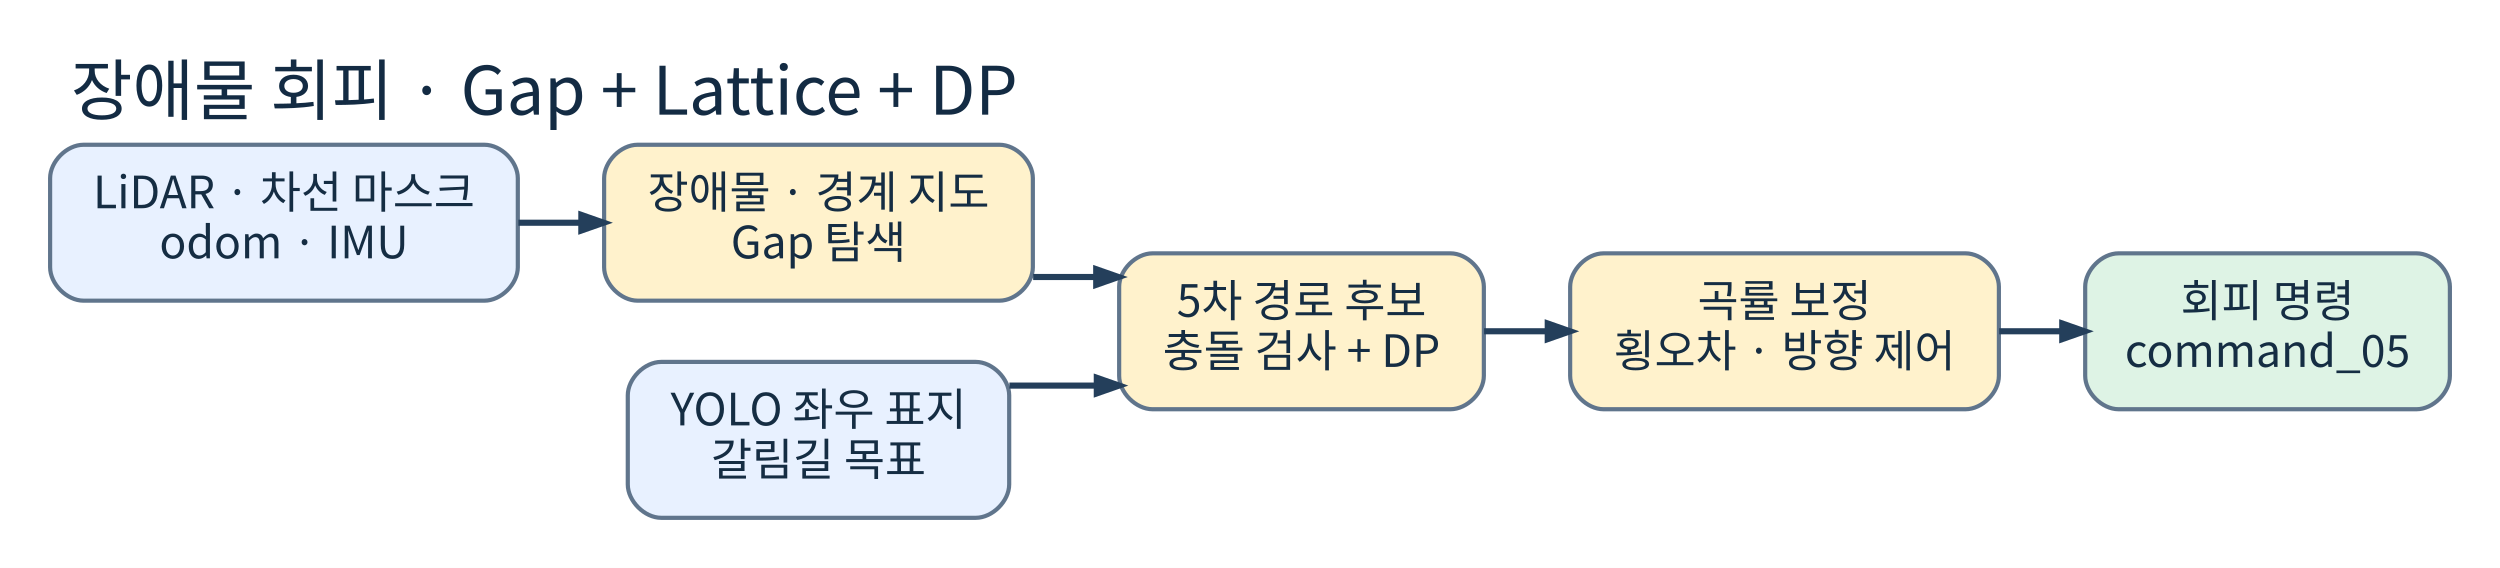
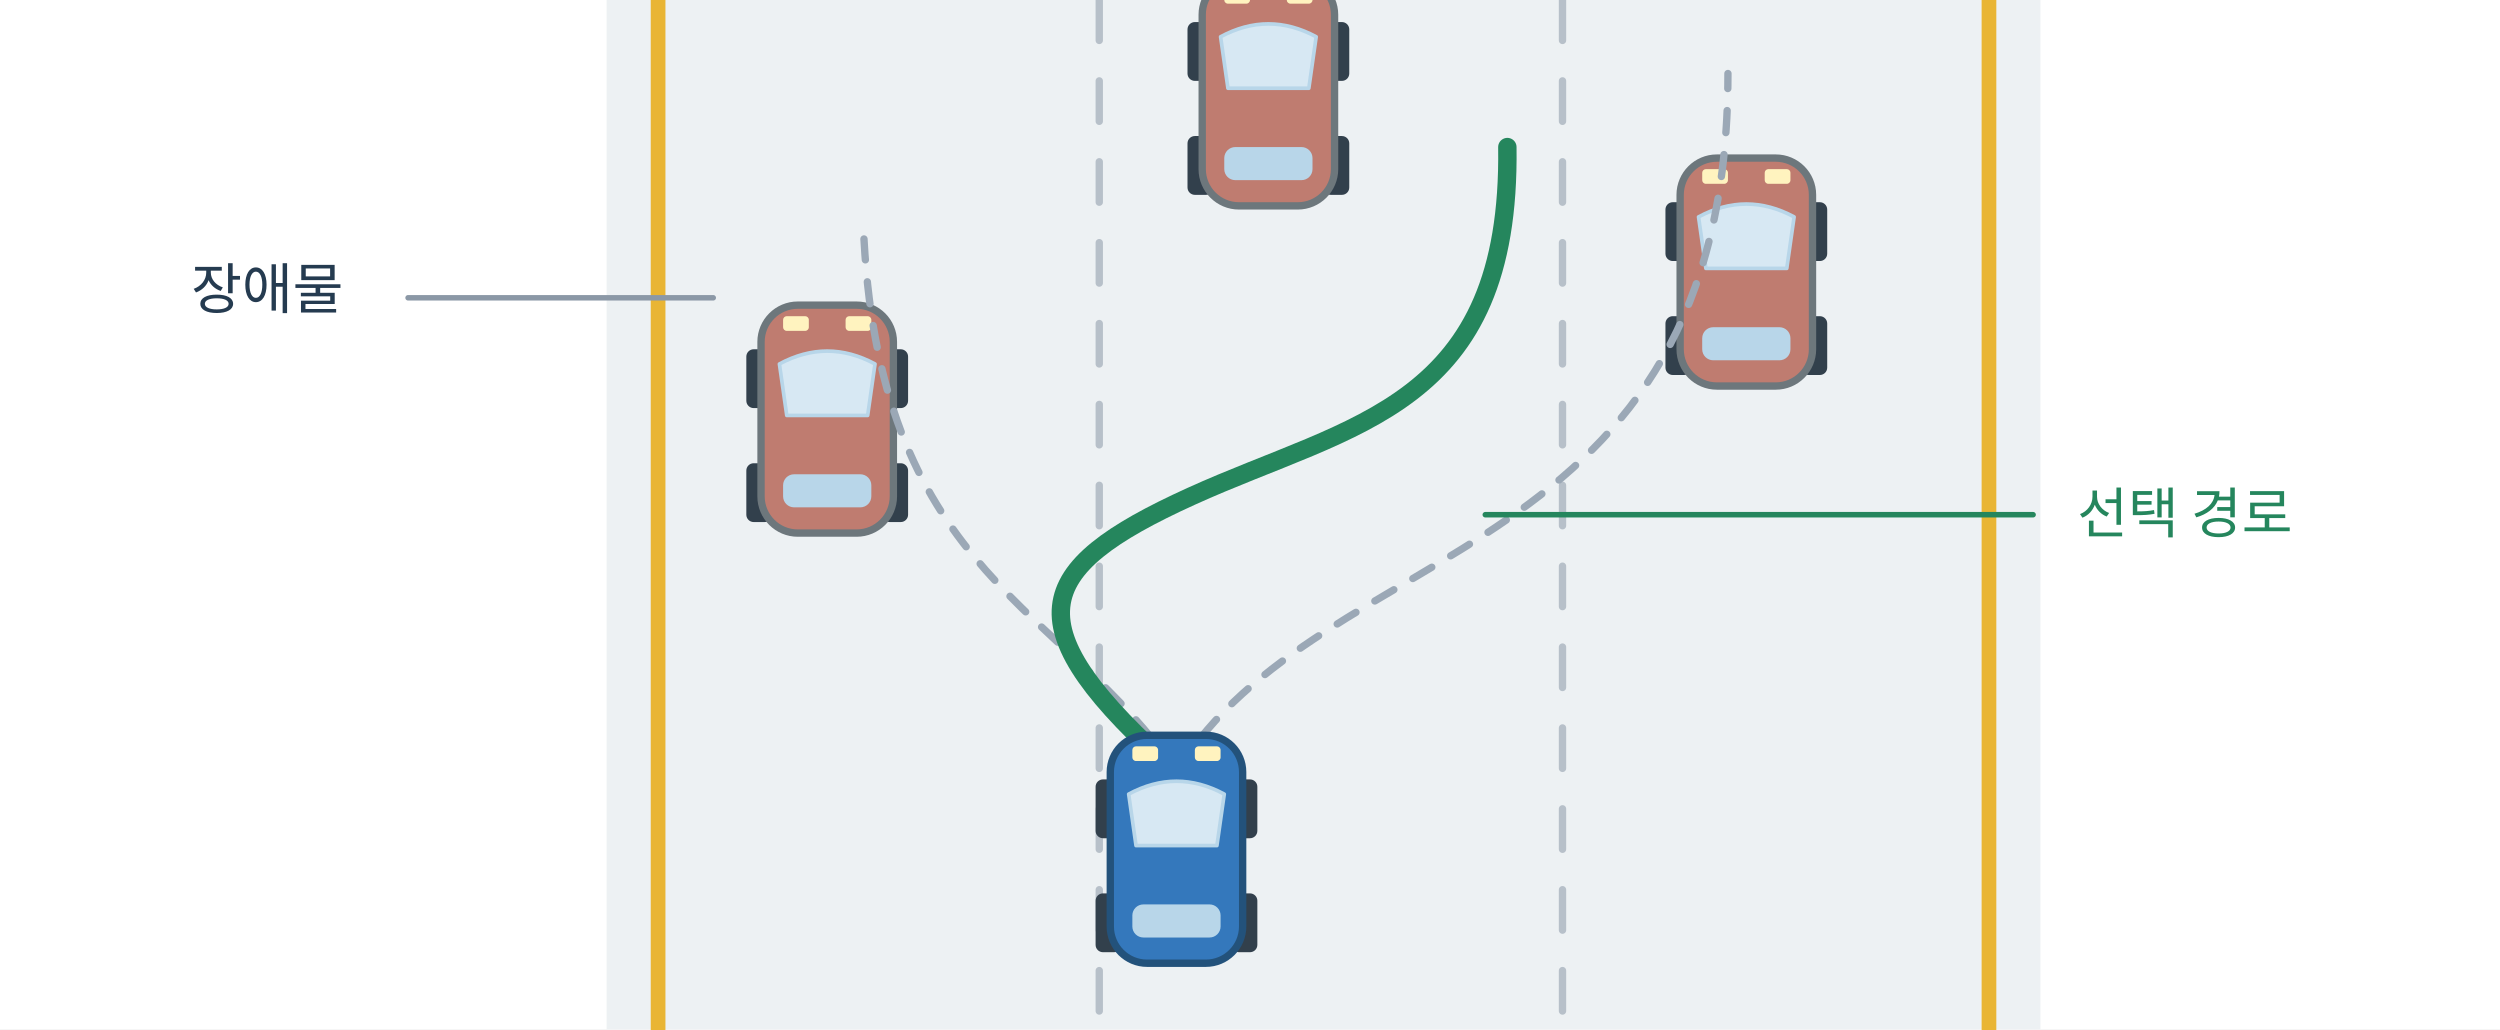
- <svg xmlns="http://www.w3.org/2000/svg" width="898pt" height="204pt" viewBox="0.00 0.00 898.00 204.00">
-   <g id="graph0" class="graph" transform="scale(1 1) rotate(0) translate(18 186)">
-     <polygon fill="white" stroke="transparent" points="-18,18 -18,-186 880,-186 880,18 -18,18" />
-     <text text-anchor="middle" x="177.5" y="-144.8" font-family="Noto Sans CJK KR" font-size="24.00" fill="#132b43">장애물 회피 · Gap + Lattice + DP</text>
-     <g id="node1" class="node">
-       <path fill="#e8f1ff" stroke="#60758c" stroke-width="1.5" d="M156,-134C156,-134 12,-134 12,-134 6,-134 0,-128 0,-122 0,-122 0,-90 0,-90 0,-84 6,-78 12,-78 12,-78 156,-78 156,-78 162,-78 168,-84 168,-90 168,-90 168,-122 168,-122 168,-128 162,-134 156,-134" />
-       <text text-anchor="middle" x="84" y="-111.2" font-family="Noto Sans CJK KR" font-size="16.00" fill="#152d43">LiDAR · 차선 마스크</text>
-       <text text-anchor="middle" x="84" y="-93.2" font-family="Noto Sans CJK KR" font-size="16.00" fill="#152d43">odom · IMU</text>
-     </g>
-     <g id="node2" class="node">
-       <path fill="#fff2cc" stroke="#60758c" stroke-width="1.5" d="M341,-134C341,-134 211,-134 211,-134 205,-134 199,-128 199,-122 199,-122 199,-90 199,-90 199,-84 205,-78 211,-78 211,-78 341,-78 341,-78 347,-78 353,-84 353,-90 353,-90 353,-122 353,-122 353,-128 347,-134 341,-134" />
-       <text text-anchor="middle" x="276" y="-111.2" font-family="Noto Sans CJK KR" font-size="16.00" fill="#152d43">장애물 · 경계 지도</text>
-       <text text-anchor="middle" x="276" y="-93.2" font-family="Noto Sans CJK KR" font-size="16.00" fill="#152d43">Gap 탐색</text>
-     </g>
-     <g id="edge1" class="edge">
-       <path fill="none" stroke="#243f5b" stroke-width="2.2" d="M168.21,-106C168.21,-106 190.82,-106 190.82,-106" />
-       <polygon fill="#243f5b" stroke="#243f5b" stroke-width="2.2" points="190.82,-108.8 198.82,-106 190.81,-103.2 190.82,-108.8" />
-     </g>
-     <g id="node3" class="node">
-       <path fill="#fff2cc" stroke="#60758c" stroke-width="1.5" d="M503,-95C503,-95 396,-95 396,-95 390,-95 384,-89 384,-83 384,-83 384,-51 384,-51 384,-45 390,-39 396,-39 396,-39 503,-39 503,-39 509,-39 515,-45 515,-51 515,-51 515,-83 515,-83 515,-89 509,-95 503,-95" />
-       <text text-anchor="middle" x="449.5" y="-72.2" font-family="Noto Sans CJK KR" font-size="16.00" fill="#152d43">5차 경로 후보</text>
-       <text text-anchor="middle" x="449.5" y="-54.2" font-family="Noto Sans CJK KR" font-size="16.00" fill="#152d43">충돌 검사 + DP</text>
-     </g>
-     <g id="edge2" class="edge">
-       <path fill="none" stroke="#243f5b" stroke-width="2.2" d="M353.11,-86.5C353.11,-86.5 375.76,-86.5 375.76,-86.5" />
-       <polygon fill="#243f5b" stroke="#243f5b" stroke-width="2.2" points="375.76,-89.3 383.76,-86.5 375.76,-83.7 375.76,-89.3" />
-     </g>
-     <g id="node4" class="node">
-       <path fill="#fff2cc" stroke="#60758c" stroke-width="1.5" d="M688,-95C688,-95 558,-95 558,-95 552,-95 546,-89 546,-83 546,-83 546,-51 546,-51 546,-45 552,-39 558,-39 558,-39 688,-39 688,-39 694,-39 700,-45 700,-51 700,-51 700,-83 700,-83 700,-89 694,-95 688,-95" />
-       <text text-anchor="middle" x="623" y="-72.2" font-family="Noto Sans CJK KR" font-size="16.00" fill="#152d43">곡률 보정</text>
-       <text text-anchor="middle" x="623" y="-54.2" font-family="Noto Sans CJK KR" font-size="16.00" fill="#152d43">횡오차 · 방향 제어</text>
-     </g>
-     <g id="edge3" class="edge">
-       <path fill="none" stroke="#243f5b" stroke-width="2.2" d="M515.09,-67C515.09,-67 537.95,-67 537.95,-67" />
-       <polygon fill="#243f5b" stroke="#243f5b" stroke-width="2.2" points="537.95,-69.8 545.95,-67 537.95,-64.2 537.95,-69.8" />
-     </g>
-     <g id="node5" class="node">
-       <path fill="#def3e5" stroke="#60758c" stroke-width="1.5" d="M850,-95C850,-95 743,-95 743,-95 737,-95 731,-89 731,-83 731,-83 731,-51 731,-51 731,-45 737,-39 743,-39 743,-39 850,-39 850,-39 856,-39 862,-45 862,-51 862,-51 862,-83 862,-83 862,-89 856,-95 850,-95" />
-       <text text-anchor="middle" x="796.5" y="-72.2" font-family="Noto Sans CJK KR" font-size="16.00" fill="#152d43">회피 명령</text>
-       <text text-anchor="middle" x="796.5" y="-54.2" font-family="Noto Sans CJK KR" font-size="16.00" fill="#152d43">command_05</text>
-     </g>
-     <g id="edge4" class="edge">
-       <path fill="none" stroke="#243f5b" stroke-width="2.2" d="M700.11,-67C700.11,-67 722.76,-67 722.76,-67" />
-       <polygon fill="#243f5b" stroke="#243f5b" stroke-width="2.2" points="722.76,-69.8 730.76,-67 722.76,-64.2 722.76,-69.8" />
-     </g>
-     <g id="node6" class="node">
-       <path fill="#e8f1ff" stroke="#60758c" stroke-width="1.5" d="M332.5,-56C332.5,-56 219.5,-56 219.5,-56 213.5,-56 207.5,-50 207.5,-44 207.5,-44 207.5,-12 207.5,-12 207.5,-6 213.5,0 219.5,0 219.5,0 332.5,0 332.5,0 338.5,0 344.5,-6 344.5,-12 344.5,-12 344.5,-44 344.5,-44 344.5,-50 338.5,-56 332.5,-56" />
-       <text text-anchor="middle" x="276" y="-33.2" font-family="Noto Sans CJK KR" font-size="16.00" fill="#152d43">YOLO 좌우 표지</text>
-       <text text-anchor="middle" x="276" y="-15.2" font-family="Noto Sans CJK KR" font-size="16.00" fill="#152d43">갈림길 목표</text>
-     </g>
-     <g id="edge5" class="edge">
-       <path fill="none" stroke="#243f5b" stroke-width="2.2" d="M344.57,-47.5C344.57,-47.5 375.97,-47.5 375.97,-47.5" />
-       <polygon fill="#243f5b" stroke="#243f5b" stroke-width="2.2" points="375.97,-50.3 383.97,-47.5 375.97,-44.7 375.97,-50.3" />
-     </g>
+ <svg xmlns="http://www.w3.org/2000/svg" width="680" height="280" viewBox="0 0 680 280" role="img" aria-labelledby="title">
+   <defs>
+     <marker id="arrow" viewBox="0 0 10 10" refX="8" refY="5" markerWidth="6" markerHeight="6" orient="auto-start-reverse">
+       <path d="M0 0 L10 5 L0 10Z" fill="#3478bc" />
+     </marker>
+     <marker id="greenArrow" viewBox="0 0 10 10" refX="8" refY="5" markerWidth="6" markerHeight="6" orient="auto">
+       <path d="M0 0 L10 5 L0 10Z" fill="#25865d" />
+     </marker>
+     <marker id="purpleArrow" viewBox="0 0 10 10" refX="8" refY="5" markerWidth="6" markerHeight="6" orient="auto">
+       <path d="M0 0 L10 5 L0 10Z" fill="#916ab5" />
+     </marker>
+   </defs>
+   <rect x="0" y="0" width="680" height="280" rx="0" fill="white" stroke="none" stroke-width="2" />
+   <rect x="165" y="0" width="390" height="280" rx="0" fill="#edf1f3" stroke="none" stroke-width="2" />
+   <path d="M179 0 V280" stroke="#e9b534" stroke-width="4" fill="none" stroke-linecap="round" stroke-linejoin="round" />
+   <path d="M541 0 V280" stroke="#e9b534" stroke-width="4" fill="none" stroke-linecap="round" stroke-linejoin="round" />
+   <path d="M299 0 V280" stroke="#b7c0c9" stroke-width="2" fill="none" stroke-linecap="round" stroke-linejoin="round" stroke-dasharray="11 11" />
+   <path d="M425 0 V280" stroke="#b7c0c9" stroke-width="2" fill="none" stroke-linecap="round" stroke-linejoin="round" stroke-dasharray="11 11" />
+   <g transform="translate(225 114) rotate(0)" opacity="1">
+     <rect x="-22" y="-19" width="7" height="16" rx="2" fill="#32404c" stroke="none" stroke-width="2" />
+     <rect x="15" y="-19" width="7" height="16" rx="2" fill="#32404c" stroke="none" stroke-width="2" />
+     <rect x="-22" y="12" width="7" height="16" rx="2" fill="#32404c" stroke="none" stroke-width="2" />
+     <rect x="15" y="12" width="7" height="16" rx="2" fill="#32404c" stroke="none" stroke-width="2" />
+     <rect x="-18" y="-31" width="36" height="62" rx="10" fill="#bf7c70" stroke="#6d777c" stroke-width="2" />
+     <path d="M-13 -15 Q0 -22 13 -15 L11 -1 L-11 -1 Z" stroke="#b8d6e9" stroke-width="1" fill="#d7e8f3" stroke-linecap="round" stroke-linejoin="round" />
+     <rect x="-12" y="15" width="24" height="9" rx="3" fill="#b8d6e9" stroke="none" stroke-width="2" />
+     <rect x="-12" y="-28" width="7" height="4" rx="1" fill="#fff3bf" stroke="none" stroke-width="2" />
+     <rect x="5" y="-28" width="7" height="4" rx="1" fill="#fff3bf" stroke="none" stroke-width="2" />
  </g>
+   <g transform="translate(475 74) rotate(0)" opacity="1">
+     <rect x="-22" y="-19" width="7" height="16" rx="2" fill="#32404c" stroke="none" stroke-width="2" />
+     <rect x="15" y="-19" width="7" height="16" rx="2" fill="#32404c" stroke="none" stroke-width="2" />
+     <rect x="-22" y="12" width="7" height="16" rx="2" fill="#32404c" stroke="none" stroke-width="2" />
+     <rect x="15" y="12" width="7" height="16" rx="2" fill="#32404c" stroke="none" stroke-width="2" />
+     <rect x="-18" y="-31" width="36" height="62" rx="10" fill="#bf7c70" stroke="#6d777c" stroke-width="2" />
+     <path d="M-13 -15 Q0 -22 13 -15 L11 -1 L-11 -1 Z" stroke="#b8d6e9" stroke-width="1" fill="#d7e8f3" stroke-linecap="round" stroke-linejoin="round" />
+     <rect x="-12" y="15" width="24" height="9" rx="3" fill="#b8d6e9" stroke="none" stroke-width="2" />
+     <rect x="-12" y="-28" width="7" height="4" rx="1" fill="#fff3bf" stroke="none" stroke-width="2" />
+     <rect x="5" y="-28" width="7" height="4" rx="1" fill="#fff3bf" stroke="none" stroke-width="2" />
+   </g>
+   <g transform="translate(345 25) rotate(0)" opacity="1">
+     <rect x="-22" y="-19" width="7" height="16" rx="2" fill="#32404c" stroke="none" stroke-width="2" />
+     <rect x="15" y="-19" width="7" height="16" rx="2" fill="#32404c" stroke="none" stroke-width="2" />
+     <rect x="-22" y="12" width="7" height="16" rx="2" fill="#32404c" stroke="none" stroke-width="2" />
+     <rect x="15" y="12" width="7" height="16" rx="2" fill="#32404c" stroke="none" stroke-width="2" />
+     <rect x="-18" y="-31" width="36" height="62" rx="10" fill="#bf7c70" stroke="#6d777c" stroke-width="2" />
+     <path d="M-13 -15 Q0 -22 13 -15 L11 -1 L-11 -1 Z" stroke="#b8d6e9" stroke-width="1" fill="#d7e8f3" stroke-linecap="round" stroke-linejoin="round" />
+     <rect x="-12" y="15" width="24" height="9" rx="3" fill="#b8d6e9" stroke="none" stroke-width="2" />
+     <rect x="-12" y="-28" width="7" height="4" rx="1" fill="#fff3bf" stroke="none" stroke-width="2" />
+     <rect x="5" y="-28" width="7" height="4" rx="1" fill="#fff3bf" stroke="none" stroke-width="2" />
+   </g>
+   <path d="M320 210 C290 165 240 157 235 65" stroke="#9ba8b6" stroke-width="2" fill="none" stroke-linecap="round" stroke-linejoin="round" stroke-dasharray="6 6" />
+   <path d="M320 210 C360 145 470 155 470 20" stroke="#9ba8b6" stroke-width="2" fill="none" stroke-linecap="round" stroke-linejoin="round" stroke-dasharray="6 6" />
+   <path d="M320 210 C275 170 280 155 324 135 S411 111 410 40" stroke="#25865d" stroke-width="5" fill="none" stroke-linecap="round" stroke-linejoin="round" />
+   <g transform="translate(320 231) rotate(0)" opacity="1">
+     <rect x="-22" y="-19" width="7" height="16" rx="2" fill="#32404c" stroke="none" stroke-width="2" />
+     <rect x="15" y="-19" width="7" height="16" rx="2" fill="#32404c" stroke="none" stroke-width="2" />
+     <rect x="-22" y="12" width="7" height="16" rx="2" fill="#32404c" stroke="none" stroke-width="2" />
+     <rect x="15" y="12" width="7" height="16" rx="2" fill="#32404c" stroke="none" stroke-width="2" />
+     <rect x="-18" y="-31" width="36" height="62" rx="10" fill="#3478bc" stroke="#23527b" stroke-width="2" />
+     <path d="M-13 -15 Q0 -22 13 -15 L11 -1 L-11 -1 Z" stroke="#b8d6e9" stroke-width="1" fill="#d7e8f3" stroke-linecap="round" stroke-linejoin="round" />
+     <rect x="-12" y="15" width="24" height="9" rx="3" fill="#b8d6e9" stroke="none" stroke-width="2" />
+     <rect x="-12" y="-28" width="7" height="4" rx="1" fill="#fff3bf" stroke="none" stroke-width="2" />
+     <rect x="5" y="-28" width="7" height="4" rx="1" fill="#fff3bf" stroke="none" stroke-width="2" />
+   </g>
+   <text x="52" y="84" font-family="Noto Sans CJK KR, sans-serif" font-size="15" fill="#253b50" text-anchor="start">장애물</text>
+   <path d="M111 81 H194" stroke="#8b98a6" stroke-width="1.5" fill="none" stroke-linecap="round" stroke-linejoin="round" />
+   <text x="565" y="145" font-family="Noto Sans CJK KR, sans-serif" font-size="15" fill="#25865d" text-anchor="start">선택 경로</text>
+   <path d="M553 140 H404" stroke="#25865d" stroke-width="1.5" fill="none" stroke-linecap="round" stroke-linejoin="round" />
</svg>
